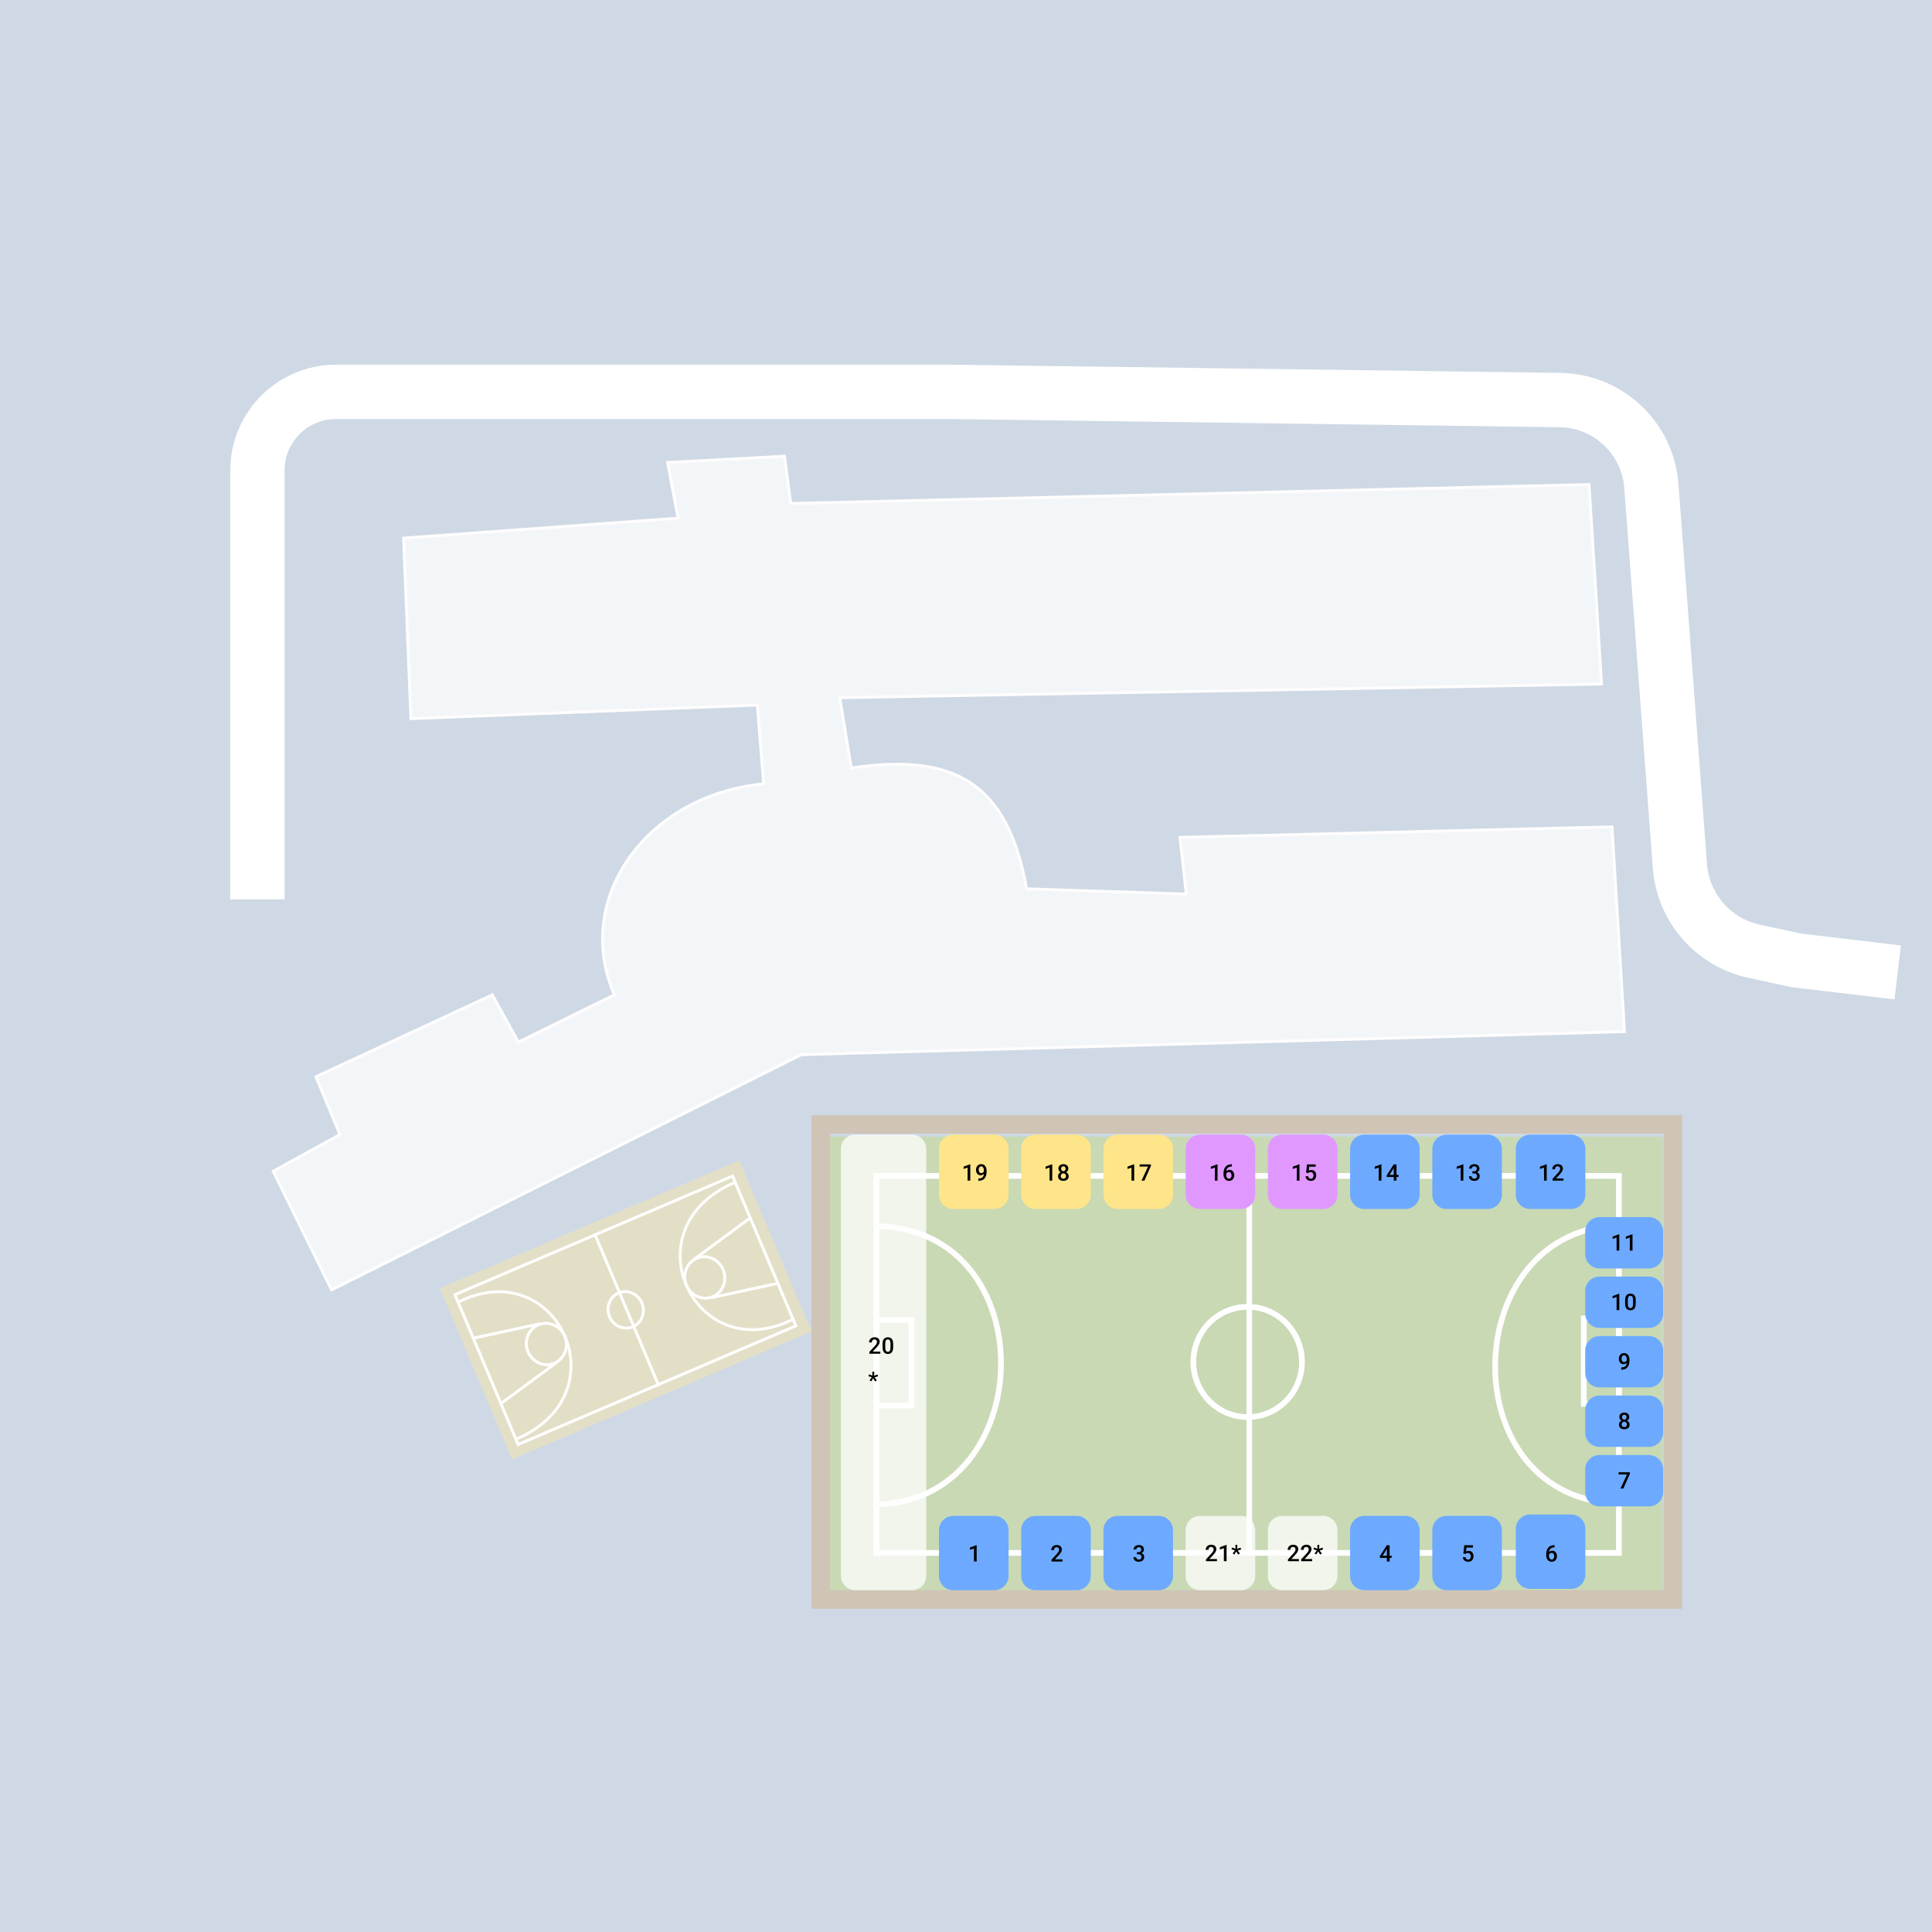
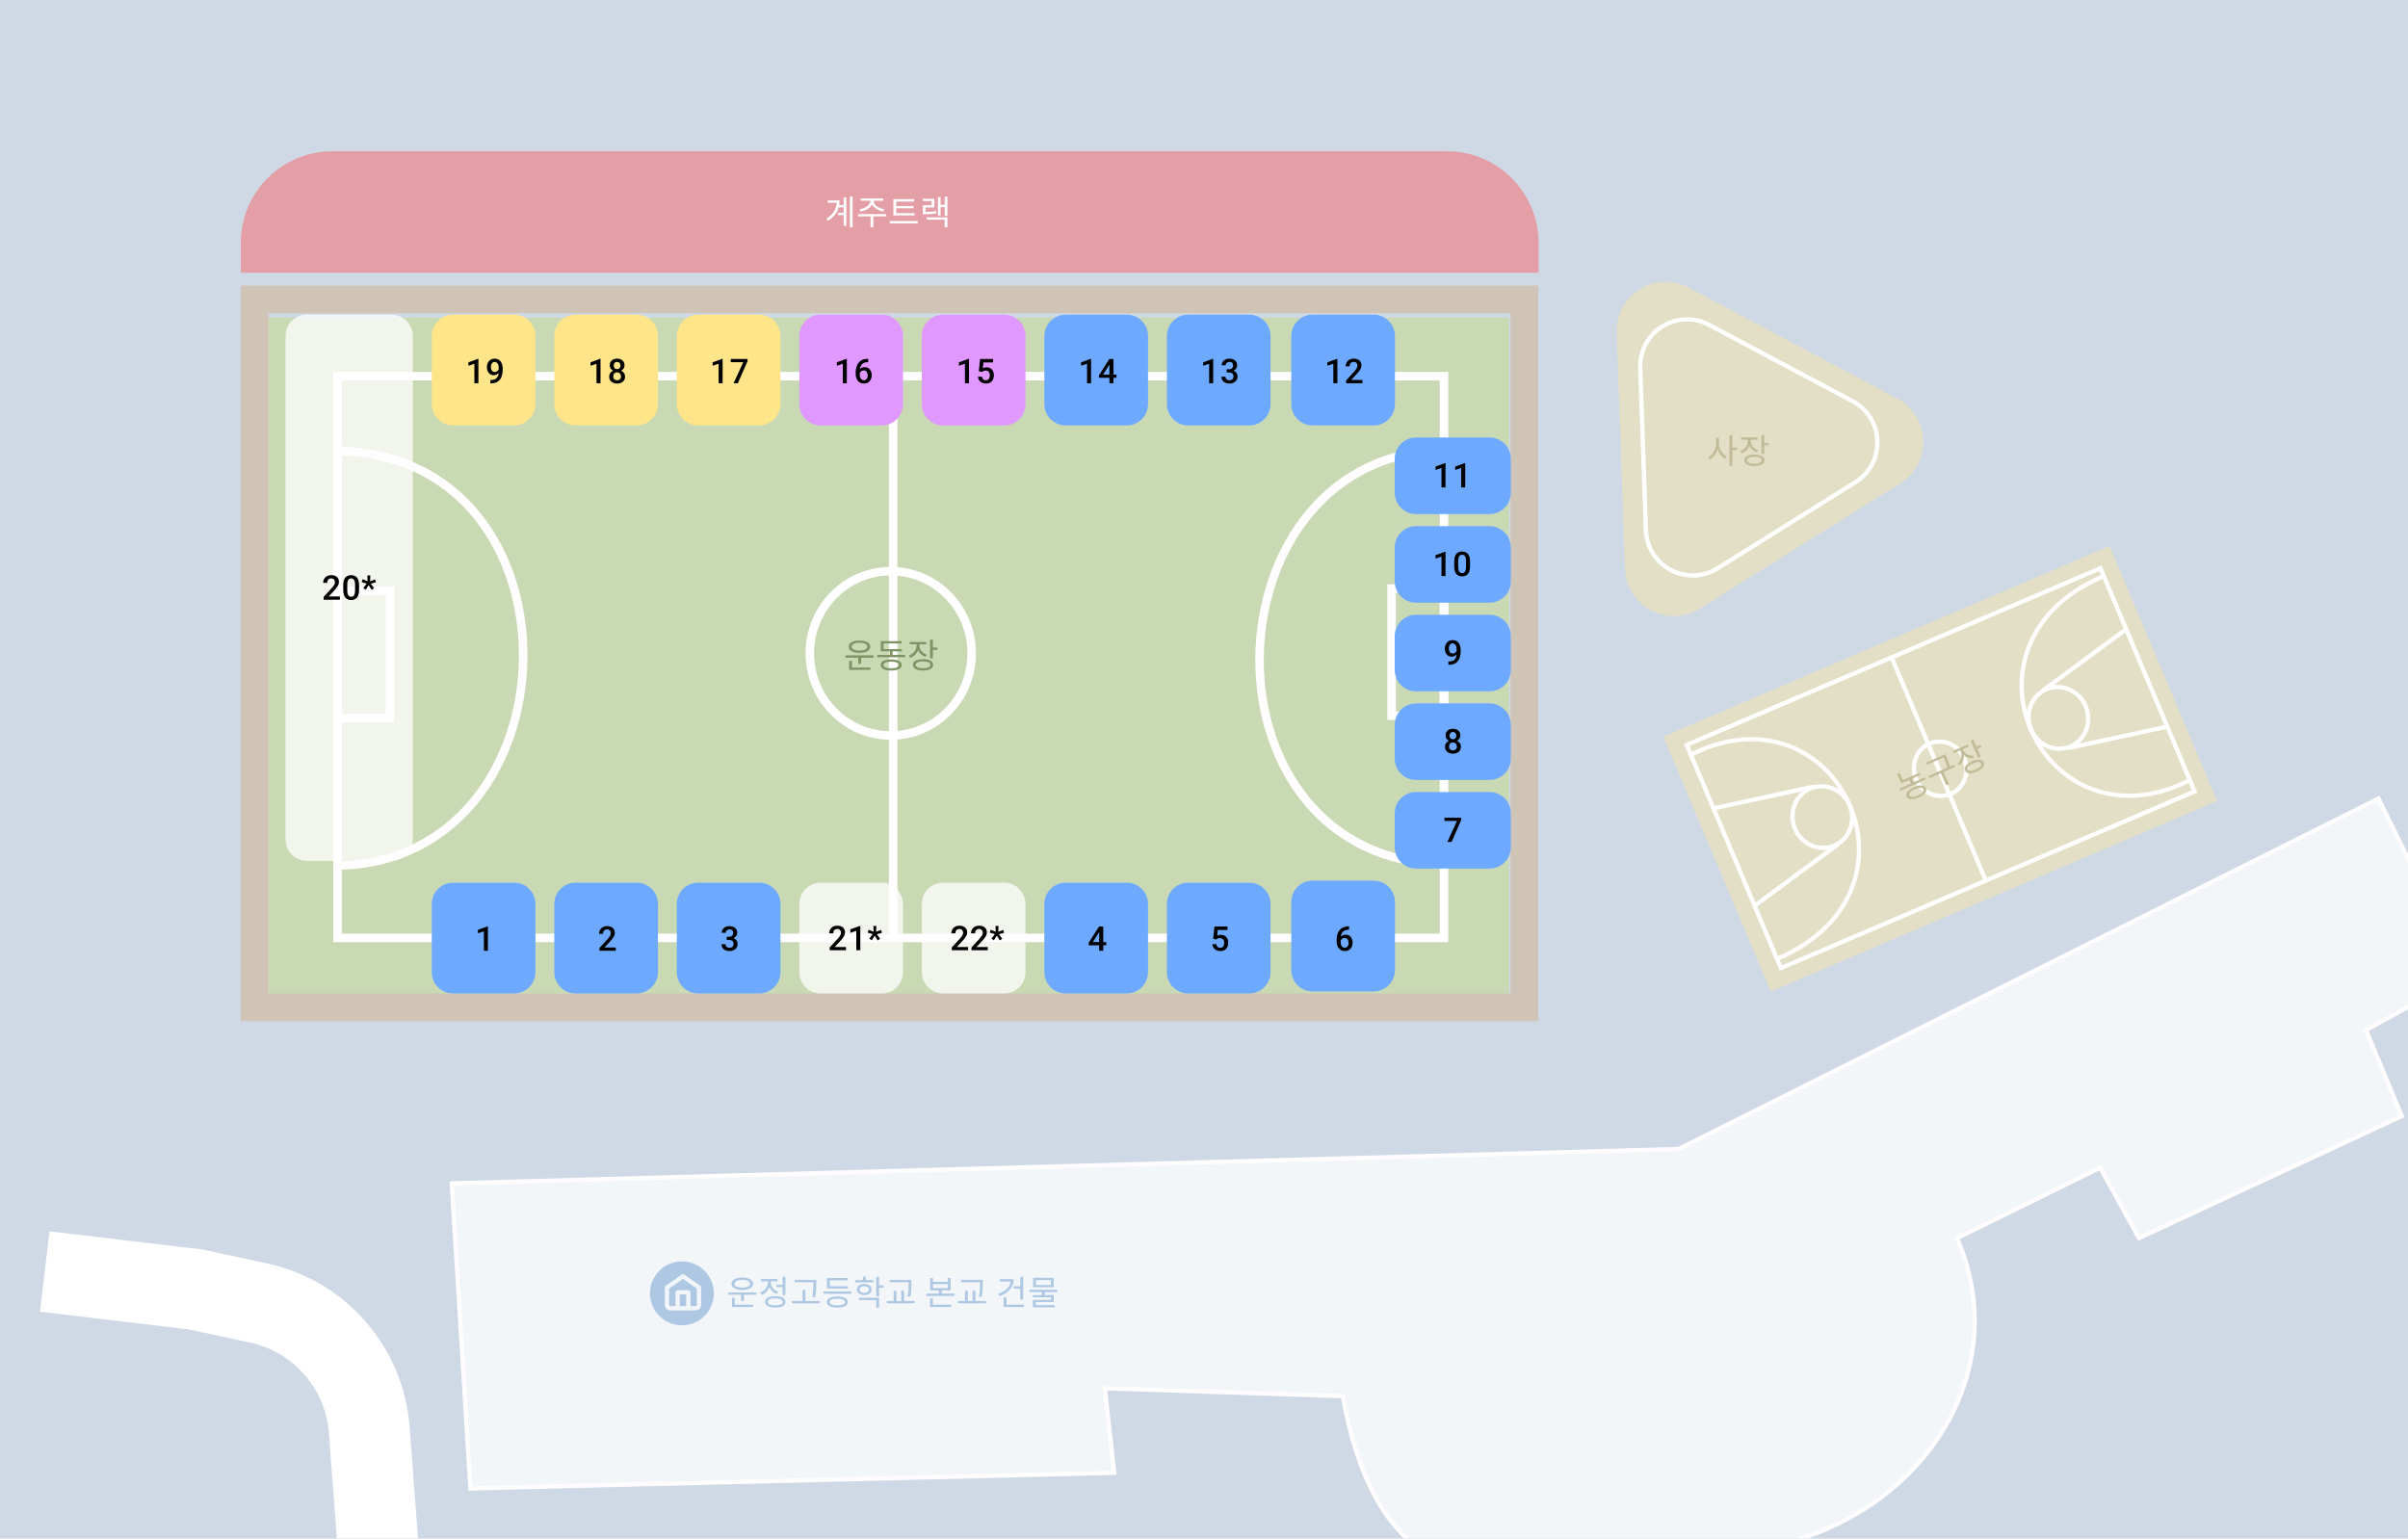
- <svg xmlns="http://www.w3.org/2000/svg" width="1351" height="1351" viewBox="0 0 1351 1351" fill="none">
-   <g id="map">
-     <rect width="1351" height="1351" fill="#CED9E5" />
+ <svg xmlns="http://www.w3.org/2000/svg" width="1130" height="722" viewBox="0 0 1130 722" fill="none">
+   <g id="map" clip-path="url(#clip0_32_23)">
+     <rect width="1130" height="722" fill="#CED9E5" />
    <g id="ì´ëì¥">
-       <rect id="Rectangle 431" x="580.012" y="794.807" width="582.601" height="318.607" fill="#C8D9B4" />
-       <rect id="Rectangle 430" x="573.946" y="786.245" width="595.875" height="332.255" stroke="#D0C4B7" stroke-width="13" />
+       <rect id="Rectangle 431" x="125.566" y="149.061" width="582.601" height="318.607" fill="#C8D9B4" />
+       <rect id="Rectangle 430" x="119.5" y="140.5" width="595.875" height="332.255" stroke="#D0C4B7" stroke-width="13" />
      <g id="line_map">
-         <rect id="Rectangle 432" x="612.855" y="822.296" width="519.199" height="263.63" stroke="white" stroke-width="4" />
-         <rect id="Rectangle 433" x="1107.5" y="921.933" width="24.559" height="59.721" stroke="white" stroke-width="4" />
-         <rect id="Rectangle 434" x="612.855" y="923.091" width="24.559" height="59.721" stroke="white" stroke-width="4" />
-         <path id="Vector 1" d="M873.597 822.033V1085.03" stroke="#FFFDFD" stroke-width="4" />
-         <path id="Ellipse 68" d="M872.455 913.823C893.405 913.823 910.437 931.055 910.437 952.372C910.437 973.69 893.405 990.922 872.455 990.922C851.504 990.922 834.472 973.69 834.472 952.372C834.472 931.055 851.504 913.823 872.455 913.823Z" stroke="white" stroke-width="4" />
-         <path id="Vector 2" d="M1134.63 856.791C1018.1 856.791 1013.54 1051.43 1134.63 1051.43M1134.63 856.791C1018.1 856.791 1013.54 1051.43 1134.63 1051.43" stroke="#FFFDFD" stroke-width="4" />
-         <path id="Vector 3" d="M610.855 1052.01C727.376 1052.01 731.945 857.37 610.855 857.37" stroke="#FFFDFD" stroke-width="4" />
+         <rect id="Rectangle 432" x="158.41" y="176.55" width="519.199" height="263.63" stroke="white" stroke-width="4" />
+         <rect id="Rectangle 433" x="653.049" y="276.187" width="24.559" height="59.721" stroke="white" stroke-width="4" />
+         <rect id="Rectangle 434" x="158.41" y="277.346" width="24.559" height="59.721" stroke="white" stroke-width="4" />
+         <path id="Vector 1" d="M419.151 176.288V439.284" stroke="#FFFDFD" stroke-width="4" />
+         <path id="Ellipse 68" d="M418.009 268.077C438.959 268.077 455.991 285.31 455.991 306.627C455.991 327.944 438.96 345.177 418.009 345.177C397.058 345.177 380.026 327.944 380.026 306.627C380.027 285.31 397.058 268.077 418.009 268.077Z" stroke="white" stroke-width="4" />
+         <path id="Vector 2" d="M680.179 211.045C563.659 211.045 559.09 405.685 680.179 405.685M680.179 211.045C563.659 211.045 559.09 405.685 680.179 405.685" stroke="#FFFDFD" stroke-width="4" />
+         <path id="Vector 3" d="M156.41 406.264C272.93 406.264 277.499 211.624 156.41 211.624" stroke="#FFFDFD" stroke-width="4" />
      </g>
    </g>
-     <path id="ë³¸êµê±´ë¬¼" d="M533.973 548.088L529.595 493.019L287.324 502.564L282.216 376.272L474.135 362.321L466.838 323.406L548.568 319L552.946 352.042L1111.19 338.825L1119.95 478.334L587.243 487.879L595.27 537.074C668.243 526.06 704.73 548.088 717.865 621.514L829.513 625.185L825.135 585.535L1127.24 578.193L1136 721.373L560.243 737.526L231.865 902L191 819.029L237.703 793.33L220.919 752.946L344.243 695.674L362.486 728.715L429.622 695.674C400.432 628.856 451.514 556.165 533.973 548.088Z" fill="white" fill-opacity="0.76" stroke="#FFFDFD" stroke-width="2" />
-     <g id="ëêµ¬ì¥">
-       <rect id="Rectangle 435" width="227.73" height="129.86" transform="matrix(0.919634 -0.392777 0.388692 0.921368 307.592 900.857)" fill="#E3DFC7" />
-       <rect id="Rectangle 436" x="1.308" y="0.529" width="211.123" height="113.7" transform="matrix(0.919634 -0.392777 0.388692 0.921368 316.722 905.357)" stroke="white" stroke-width="2" />
-       <line id="Line 1" y1="-1" x2="115.7" y2="-1" transform="matrix(0.388692 0.921368 -0.919634 0.392777 414.82 862.946)" stroke="white" stroke-width="2" />
-       <path id="Ellipse 69" d="M432.562 904.151C438.764 901.502 446.07 904.579 448.835 911.135C451.601 917.69 448.727 925.116 442.524 927.766C436.322 930.414 429.017 927.336 426.251 920.78C423.486 914.225 426.36 906.8 432.562 904.151Z" stroke="white" stroke-width="2" />
-       <g id="Group 45">
-         <path id="Ellipse 71" d="M487.179 879.885C494.224 876.876 502.513 880.375 505.649 887.809C508.786 895.243 505.529 903.673 498.483 906.682C491.438 909.691 483.149 906.193 480.013 898.758C476.876 891.324 480.133 882.894 487.179 879.885Z" stroke="white" stroke-width="2" />
-         <line id="Line 4" y1="-1" x2="48.094" y2="-1" transform="matrix(-0.805703 0.593993 -0.575762 -0.816486 523.403 851.309)" stroke="white" stroke-width="2" />
-         <line id="Line 5" y1="-1" x2="47.661" y2="-1" transform="matrix(-0.976396 0.21215 -0.222233 -0.975775 543.516 896.423)" stroke="white" stroke-width="2" />
-         <path id="Vector 5" d="M513.658 826.929C438.706 858.993 486.206 958.067 555.445 922.064" stroke="#FFFDFD" stroke-width="2" />
+     <g id="Group 47">
+       <path id="ë³¸êµê±´ë¬¼" d="M814.027 728.672L818.405 783.742L1060.68 774.196L1065.78 900.488L873.865 914.439L881.162 953.355L799.432 957.76L795.054 924.719L236.811 937.936L228.054 798.427L760.757 788.881L752.73 739.686C679.757 750.7 643.27 728.672 630.135 655.247L518.486 651.575L522.865 691.225L220.757 698.568L212 555.388L787.757 539.234L1116.14 374.761L1157 457.732L1110.3 483.431L1127.08 523.815L1003.76 581.087L985.513 548.045L918.378 581.087C947.567 647.904 896.486 720.596 814.027 728.672Z" fill="white" fill-opacity="0.76" stroke="#FFFDFD" stroke-width="2" />
+       <g id="ëêµ¬ì¥">
+         <rect id="Rectangle 435" width="227.73" height="129.86" transform="matrix(-0.919634 0.392777 -0.388692 -0.921367 1040.41 375.904)" fill="#E3DFC7" />
+         <rect id="Rectangle 436" x="-1.308" y="-0.529" width="211.123" height="113.7" transform="matrix(-0.919634 0.392777 -0.388692 -0.921367 1028.46 371.458)" stroke="white" stroke-width="2" />
+         <line id="Line 1" y1="-1" x2="115.7" y2="-1" transform="matrix(-0.388692 -0.921367 0.919634 -0.392777 933.18 413.814)" stroke="white" stroke-width="2" />
+         <path id="Ellipse 69" d="M915.438 372.61C909.236 375.259 901.93 372.181 899.164 365.626C896.399 359.07 899.273 351.644 905.476 348.995C911.678 346.346 918.983 349.425 921.748 355.98C924.514 362.536 921.64 369.96 915.438 372.61Z" stroke="white" stroke-width="2" />
+         <g id="Group 45">
+           <path id="Ellipse 71" d="M860.821 396.875C853.776 399.884 845.487 396.386 842.351 388.952C839.214 381.517 842.471 373.087 849.517 370.078C856.562 367.069 864.851 370.568 867.987 378.002C871.124 385.437 867.867 393.866 860.821 396.875Z" stroke="white" stroke-width="2" />
+           <line id="Line 4" y1="-1" x2="48.094" y2="-1" transform="matrix(0.805703 -0.593993 0.575762 0.816486 824.597 425.452)" stroke="white" stroke-width="2" />
+           <line id="Line 5" y1="-1" x2="47.661" y2="-1" transform="matrix(0.976396 -0.21215 0.222233 0.975775 804.484 380.338)" stroke="white" stroke-width="2" />
+           <path id="Vector 5" d="M834.342 449.832C909.294 417.768 861.794 318.694 792.555 354.697" stroke="#FFFDFD" stroke-width="2" />
+         </g>
+         <g id="Group 46">
+           <path id="Ellipse 71_2" d="M960.272 323.522C967.317 320.513 975.606 324.011 978.742 331.446C981.879 338.88 978.622 347.31 971.576 350.319C964.531 353.328 956.242 349.83 953.106 342.395C949.969 334.961 953.226 326.531 960.272 323.522Z" stroke="white" stroke-width="2" />
+           <line id="Line 4_2" y1="-1" x2="48.094" y2="-1" transform="matrix(-0.805703 0.593993 -0.575762 -0.816486 996.496 294.946)" stroke="white" stroke-width="2" />
+           <line id="Line 5_2" y1="-1" x2="47.661" y2="-1" transform="matrix(-0.976396 0.21215 -0.222233 -0.975775 1016.61 340.059)" stroke="white" stroke-width="2" />
+           <path id="Vector 5_2" d="M986.751 270.566C911.798 302.63 959.299 401.703 1028.54 365.701" stroke="#FFFDFD" stroke-width="2" />
+         </g>
      </g>
-       <g id="Group 46">
-         <path id="Ellipse 71_2" d="M387.728 953.239C380.683 956.248 372.394 952.749 369.258 945.315C366.121 937.88 369.378 929.451 376.423 926.442C383.469 923.432 391.758 926.931 394.894 934.365C398.03 941.8 394.774 950.229 387.728 953.239Z" stroke="white" stroke-width="2" />
-         <line id="Line 4_2" y1="-1" x2="48.094" y2="-1" transform="matrix(0.805703 -0.593993 0.575762 0.816486 351.504 981.815)" stroke="white" stroke-width="2" />
-         <line id="Line 5_2" y1="-1" x2="47.661" y2="-1" transform="matrix(0.976396 -0.21215 0.222233 0.975775 331.391 936.701)" stroke="white" stroke-width="2" />
-         <path id="Vector 5_2" d="M361.249 1006.19C436.201 974.131 388.701 875.057 319.462 911.06" stroke="#FFFDFD" stroke-width="2" />
-       </g>
+       <path id="Vector 6" d="M1168 647.828L1168 947.76C1168 978.136 1143.38 1002.76 1113 1002.76L684.228 1002.76L257.182 997.026C223.51 996.574 195.758 970.48 193.237 936.899L173.28 671.134C171.09 641.972 149.971 617.728 121.385 611.56L91.723 605.161L21 596.761" stroke="white" stroke-width="38" />
    </g>
-     <path id="Vector 6" d="M180 628.933V329C180 298.624 204.624 274 235 274H663.772L1090.82 279.734C1124.49 280.187 1152.24 306.281 1154.76 339.861L1174.72 605.627C1176.91 634.789 1198.03 659.032 1226.62 665.2L1256.28 671.6L1327 680" stroke="white" stroke-width="38" />
    <g id="booth-19">
-       <path id="Rectangle 445" d="M656.613 803.419C656.613 797.896 661.09 793.419 666.613 793.419H695.262C700.785 793.419 705.262 797.896 705.262 803.419V835.413C705.262 840.936 700.785 845.413 695.262 845.413H666.613C661.09 845.413 656.613 840.936 656.613 835.413V803.419Z" fill="#FFE589" />
+       <path id="Rectangle 445" d="M202.613 157.673C202.613 152.151 207.09 147.673 212.613 147.673H241.262C246.785 147.673 251.262 152.151 251.262 157.673V189.667C251.262 195.19 246.785 199.667 241.262 199.667H212.613C207.09 199.667 202.613 195.19 202.613 189.667V157.673Z" fill="#FFE589" />
      <text id="19" fill="black" xml:space="preserve" style="white-space: pre" font-family="Roboto" font-size="16" font-weight="500" letter-spacing="0.15px">
-         <tspan x="672.502" y="825.598">19</tspan>
+         <tspan x="218.502" y="179.853">19</tspan>
      </text>
    </g>
    <g id="booth-18">
-       <path id="Rectangle 444" d="M714.108 803.419C714.108 797.896 718.585 793.419 724.108 793.419H752.757C758.28 793.419 762.757 797.896 762.757 803.419V835.413C762.757 840.936 758.28 845.413 752.757 845.413H724.108C718.585 845.413 714.108 840.936 714.108 835.413V803.419Z" fill="#FFE589" />
+       <path id="Rectangle 444" d="M260.108 157.673C260.108 152.151 264.585 147.673 270.108 147.673H298.757C304.28 147.673 308.757 152.151 308.757 157.673V189.667C308.757 195.19 304.28 199.667 298.757 199.667H270.108C264.585 199.667 260.108 195.19 260.108 189.667V157.673Z" fill="#FFE589" />
      <text id="18" fill="black" xml:space="preserve" style="white-space: pre" font-family="Roboto" font-size="16" font-weight="500" letter-spacing="0.15px">
-         <tspan x="729.807" y="825.598">18</tspan>
+         <tspan x="275.807" y="179.853">18</tspan>
      </text>
    </g>
    <g id="booth-17">
-       <path id="Rectangle 443" d="M771.602 803.419C771.602 797.896 776.079 793.419 781.602 793.419H810.251C815.774 793.419 820.251 797.896 820.251 803.419V835.413C820.251 840.936 815.774 845.413 810.251 845.413H781.602C776.079 845.413 771.602 840.936 771.602 835.413V803.419Z" fill="#FFE589" />
+       <path id="Rectangle 443" d="M317.602 157.673C317.602 152.151 322.079 147.673 327.602 147.673H356.251C361.774 147.673 366.251 152.151 366.251 157.673V189.667C366.251 195.19 361.774 199.667 356.251 199.667H327.602C322.079 199.667 317.602 195.19 317.602 189.667V157.673Z" fill="#FFE589" />
      <text id="17" fill="black" xml:space="preserve" style="white-space: pre" font-family="Roboto" font-size="16" font-weight="500" letter-spacing="0.15px">
-         <tspan x="787.113" y="825.598">17</tspan>
+         <tspan x="333.113" y="179.853">17</tspan>
      </text>
    </g>
    <g id="booth-16">
-       <path id="Rectangle 441" d="M829.097 803.419C829.097 797.896 833.574 793.419 839.097 793.419H867.746C873.269 793.419 877.746 797.896 877.746 803.419V835.413C877.746 840.936 873.269 845.413 867.746 845.413H839.097C833.574 845.413 829.097 840.936 829.097 835.413V803.419Z" fill="#E098FF" />
+       <path id="Rectangle 441" d="M375.097 157.673C375.097 152.151 379.574 147.673 385.097 147.673H413.746C419.269 147.673 423.746 152.151 423.746 157.673V189.667C423.746 195.19 419.269 199.667 413.746 199.667H385.097C379.574 199.667 375.097 195.19 375.097 189.667V157.673Z" fill="#E098FF" />
      <text id="16" fill="black" xml:space="preserve" style="white-space: pre" font-family="Roboto" font-size="16" font-weight="500" letter-spacing="0.15px">
-         <tspan x="845.39" y="825.598">16</tspan>
+         <tspan x="391.39" y="179.853">16</tspan>
      </text>
    </g>
    <g id="booth-15">
-       <path id="Rectangle 442" d="M886.591 803.419C886.591 797.896 891.068 793.419 896.591 793.419H925.24C930.763 793.419 935.24 797.896 935.24 803.419V835.413C935.24 840.936 930.763 845.413 925.24 845.413H896.591C891.068 845.413 886.591 840.936 886.591 835.413V803.419Z" fill="#E098FF" />
+       <path id="Rectangle 442" d="M432.591 157.673C432.591 152.151 437.068 147.673 442.591 147.673H471.24C476.763 147.673 481.24 152.151 481.24 157.673V189.667C481.24 195.19 476.763 199.667 471.24 199.667H442.591C437.068 199.667 432.591 195.19 432.591 189.667V157.673Z" fill="#E098FF" />
      <text id="15" fill="black" xml:space="preserve" style="white-space: pre" font-family="Roboto" font-size="16" font-weight="500" letter-spacing="0.15px">
-         <tspan x="902.696" y="825.598">15</tspan>
+         <tspan x="448.696" y="179.853">15</tspan>
      </text>
    </g>
    <g id="booth-14">
-       <path id="Rectangle 448" d="M944.086 803.419C944.086 797.896 948.563 793.419 954.086 793.419H982.735C988.258 793.419 992.735 797.896 992.735 803.419V835.413C992.735 840.936 988.258 845.413 982.735 845.413H954.086C948.563 845.413 944.086 840.936 944.086 835.413V803.419Z" fill="#6DAAFF" />
+       <path id="Rectangle 448" d="M490.086 157.673C490.086 152.151 494.563 147.673 500.086 147.673H528.735C534.258 147.673 538.735 152.151 538.735 157.673V189.667C538.735 195.19 534.258 199.667 528.735 199.667H500.086C494.563 199.667 490.086 195.19 490.086 189.667V157.673Z" fill="#6DAAFF" />
      <text id="14" fill="black" xml:space="preserve" style="white-space: pre" font-family="Roboto" font-size="16" font-weight="500" letter-spacing="0.15px">
-         <tspan x="960.002" y="825.598">14</tspan>
+         <tspan x="506.002" y="179.853">14</tspan>
      </text>
    </g>
    <g id="booth-13">
-       <path id="Rectangle 447" d="M1001.58 803.419C1001.58 797.896 1006.06 793.419 1011.58 793.419H1040.23C1045.75 793.419 1050.23 797.896 1050.23 803.419V835.413C1050.23 840.936 1045.75 845.413 1040.23 845.413H1011.58C1006.06 845.413 1001.58 840.936 1001.58 835.413V803.419Z" fill="#6DAAFF" />
+       <path id="Rectangle 447" d="M547.58 157.673C547.58 152.151 552.057 147.673 557.58 147.673H586.229C591.752 147.673 596.229 152.151 596.229 157.673V189.667C596.229 195.19 591.752 199.667 586.229 199.667H557.58C552.057 199.667 547.58 195.19 547.58 189.667V157.673Z" fill="#6DAAFF" />
      <text id="13" fill="black" xml:space="preserve" style="white-space: pre" font-family="Roboto" font-size="16" font-weight="500" letter-spacing="0.15px">
-         <tspan x="1017.31" y="825.598">13</tspan>
+         <tspan x="563.307" y="179.853">13</tspan>
      </text>
    </g>
    <g id="booth-12">
-       <path id="Rectangle 446" d="M1059.96 803.419C1059.96 797.896 1064.44 793.419 1069.96 793.419H1098.61C1104.13 793.419 1108.61 797.896 1108.61 803.419V835.413C1108.61 840.936 1104.13 845.413 1098.61 845.413H1069.96C1064.44 845.413 1059.96 840.936 1059.96 835.413V803.419Z" fill="#6DAAFF" />
+       <path id="Rectangle 446" d="M605.959 157.673C605.959 152.151 610.436 147.673 615.959 147.673H644.608C650.131 147.673 654.608 152.151 654.608 157.673V189.667C654.608 195.19 650.131 199.667 644.608 199.667H615.959C610.436 199.667 605.959 195.19 605.959 189.667V157.673Z" fill="#6DAAFF" />
      <text id="12" fill="black" xml:space="preserve" style="white-space: pre" font-family="Roboto" font-size="16" font-weight="500" letter-spacing="0.15px">
-         <tspan x="1075.58" y="825.598">12</tspan>
+         <tspan x="621.584" y="179.853">12</tspan>
      </text>
    </g>
    <g id="booth-11">
-       <path id="Rectangle 462" d="M1108.5 861.085C1108.5 855.562 1112.97 851.085 1118.5 851.085H1153C1158.52 851.085 1163 855.562 1163 861.085V877.008C1163 882.531 1158.52 887.008 1153 887.008H1118.5C1112.97 887.008 1108.5 882.531 1108.5 877.008V861.085Z" fill="#6DAAFF" />
+       <path id="Rectangle 462" d="M654.496 215.339C654.496 209.817 658.974 205.339 664.496 205.339H699C704.523 205.339 709 209.817 709 215.339V231.263C709 236.785 704.523 241.263 699 241.263H664.496C658.974 241.263 654.496 236.785 654.496 231.263V215.339Z" fill="#6DAAFF" />
      <text id="11" fill="black" xml:space="preserve" style="white-space: pre" font-family="Roboto" font-size="16" font-weight="500" letter-spacing="0.15px">
-         <tspan x="1126.33" y="874.515">11</tspan>
+         <tspan x="672.334" y="228.77">11</tspan>
      </text>
    </g>
    <g id="booth-10">
-       <path id="Rectangle 461" d="M1108.5 902.68C1108.5 897.157 1112.97 892.68 1118.5 892.68H1153C1158.52 892.68 1163 897.157 1163 902.68V918.603C1163 924.126 1158.52 928.603 1153 928.603H1118.5C1112.97 928.603 1108.5 924.126 1108.5 918.603V902.68Z" fill="#6DAAFF" />
+       <path id="Rectangle 461" d="M654.496 256.935C654.496 251.412 658.974 246.935 664.496 246.935H699C704.523 246.935 709 251.412 709 256.935V272.858C709 278.381 704.523 282.858 699 282.858H664.496C658.974 282.858 654.496 278.381 654.496 272.858V256.935Z" fill="#6DAAFF" />
      <text id="10" fill="black" xml:space="preserve" style="white-space: pre" font-family="Roboto" font-size="16" font-weight="500" letter-spacing="0.15px">
-         <tspan x="1126.33" y="916.11">10</tspan>
+         <tspan x="672.334" y="270.365">10</tspan>
      </text>
    </g>
    <g id="booth-9">
-       <path id="Rectangle 460" d="M1108.5 944.275C1108.5 938.752 1112.97 934.275 1118.5 934.275H1153C1158.52 934.275 1163 938.752 1163 944.275V960.198C1163 965.721 1158.52 970.198 1153 970.198H1118.5C1112.97 970.198 1108.5 965.721 1108.5 960.198V944.275Z" fill="#6DAAFF" />
+       <path id="Rectangle 460" d="M654.496 298.53C654.496 293.007 658.974 288.53 664.496 288.53H699C704.523 288.53 709 293.007 709 298.53V314.453C709 319.976 704.523 324.453 699 324.453H664.496C658.974 324.453 654.496 319.976 654.496 314.453V298.53Z" fill="#6DAAFF" />
      <text id="9" fill="black" xml:space="preserve" style="white-space: pre" font-family="Roboto" font-size="16" font-weight="500" letter-spacing="0.15px">
-         <tspan x="1131.29" y="957.706">9</tspan>
+         <tspan x="677.289" y="311.96">9</tspan>
      </text>
    </g>
    <g id="booth-8">
-       <path id="Rectangle 459" d="M1108.5 985.87C1108.5 980.348 1112.97 975.87 1118.5 975.87H1153C1158.52 975.87 1163 980.348 1163 985.87V1001.79C1163 1007.32 1158.52 1011.79 1153 1011.79H1118.5C1112.97 1011.79 1108.5 1007.32 1108.5 1001.79V985.87Z" fill="#6DAAFF" />
+       <path id="Rectangle 459" d="M654.496 340.125C654.496 334.602 658.974 330.125 664.496 330.125H699C704.523 330.125 709 334.602 709 340.125V356.048C709 361.571 704.523 366.048 699 366.048H664.496C658.974 366.048 654.496 361.571 654.496 356.048V340.125Z" fill="#6DAAFF" />
      <text id="8" fill="black" xml:space="preserve" style="white-space: pre" font-family="Roboto" font-size="16" font-weight="500" letter-spacing="0.15px">
-         <tspan x="1131.29" y="999.301">8</tspan>
+         <tspan x="677.289" y="353.555">8</tspan>
      </text>
    </g>
    <g id="booth-6">
-       <path id="Rectangle 454" d="M1059.96 1069.06C1059.96 1063.54 1064.44 1059.06 1069.96 1059.06H1098.61C1104.13 1059.06 1108.61 1063.54 1108.61 1069.06V1101.05C1108.61 1106.58 1104.13 1111.05 1098.61 1111.05H1069.96C1064.44 1111.05 1059.96 1106.58 1059.96 1101.05V1069.06Z" fill="#6DAAFF" />
+       <path id="Rectangle 454" d="M605.959 423.315C605.959 417.792 610.436 413.315 615.959 413.315H644.608C650.131 413.315 654.608 417.792 654.608 423.315V455.309C654.608 460.832 650.131 465.309 644.608 465.309H615.959C610.436 465.309 605.959 460.832 605.959 455.309V423.315Z" fill="#6DAAFF" />
      <text id="6" fill="black" xml:space="preserve" style="white-space: pre" font-family="Roboto" font-size="16" font-weight="500" letter-spacing="0.15px">
-         <tspan x="1080.3" y="1091.94">6</tspan>
+         <tspan x="626.303" y="446.199">6</tspan>
      </text>
    </g>
    <g id="booth-7">
-       <path id="Rectangle 458" d="M1108.5 1027.47C1108.5 1021.94 1112.97 1017.47 1118.5 1017.47H1153C1158.52 1017.47 1163 1021.94 1163 1027.47V1043.39C1163 1048.91 1158.52 1053.39 1153 1053.39H1118.5C1112.97 1053.39 1108.5 1048.91 1108.5 1043.39V1027.47Z" fill="#6DAAFF" />
+       <path id="Rectangle 458" d="M654.496 381.72C654.496 376.197 658.974 371.72 664.496 371.72H699C704.523 371.72 709 376.197 709 381.72V397.643C709 403.166 704.523 407.643 699 407.643H664.496C658.974 407.643 654.496 403.166 654.496 397.643V381.72Z" fill="#6DAAFF" />
      <text id="7" fill="black" xml:space="preserve" style="white-space: pre" font-family="Roboto" font-size="16" font-weight="500" letter-spacing="0.15px">
-         <tspan x="1131.29" y="1040.9">7</tspan>
+         <tspan x="677.289" y="395.15">7</tspan>
      </text>
    </g>
    <g id="booth-5">
-       <path id="Rectangle 455" d="M1001.58 1070.01C1001.58 1064.48 1006.06 1060.01 1011.58 1060.01H1040.23C1045.75 1060.01 1050.23 1064.48 1050.23 1070.01V1102C1050.23 1107.52 1045.75 1112 1040.23 1112H1011.58C1006.06 1112 1001.58 1107.52 1001.58 1102V1070.01Z" fill="#6DAAFF" />
+       <path id="Rectangle 455" d="M547.58 424.261C547.58 418.738 552.057 414.261 557.58 414.261H586.229C591.752 414.261 596.229 418.738 596.229 424.261V456.255C596.229 461.777 591.752 466.255 586.229 466.255H557.58C552.057 466.255 547.58 461.777 547.58 456.255V424.261Z" fill="#6DAAFF" />
      <text id="5" fill="black" xml:space="preserve" style="white-space: pre" font-family="Roboto" font-size="16" font-weight="500" letter-spacing="0.15px">
-         <tspan x="1021.92" y="1091.94">5</tspan>
+         <tspan x="567.924" y="446.199">5</tspan>
      </text>
    </g>
    <g id="booth-4">
-       <path id="Rectangle 456" d="M944.086 1070.01C944.086 1064.48 948.563 1060.01 954.086 1060.01H982.735C988.258 1060.01 992.735 1064.48 992.735 1070.01V1102C992.735 1107.52 988.258 1112 982.735 1112H954.086C948.563 1112 944.086 1107.52 944.086 1102V1070.01Z" fill="#6DAAFF" />
+       <path id="Rectangle 456" d="M490.086 424.261C490.086 418.738 494.563 414.261 500.086 414.261H528.735C534.258 414.261 538.735 418.738 538.735 424.261V456.255C538.735 461.777 534.258 466.255 528.735 466.255H500.086C494.563 466.255 490.086 461.777 490.086 456.255V424.261Z" fill="#6DAAFF" />
      <text id="4" fill="black" xml:space="preserve" style="white-space: pre" font-family="Roboto" font-size="16" font-weight="500" letter-spacing="0.15px">
-         <tspan x="964.43" y="1091.94">4</tspan>
+         <tspan x="510.43" y="446.199">4</tspan>
      </text>
    </g>
    <g id="booth-22">
-       <path id="Rectangle 449" d="M886.591 1070.01C886.591 1064.48 891.068 1060.01 896.591 1060.01H925.24C930.763 1060.01 935.24 1064.48 935.24 1070.01V1102C935.24 1107.52 930.763 1112 925.24 1112H896.591C891.068 1112 886.591 1107.52 886.591 1102V1070.01Z" fill="white" fill-opacity="0.75" />
+       <path id="Rectangle 449" d="M432.591 424.261C432.591 418.738 437.068 414.261 442.591 414.261H471.24C476.763 414.261 481.24 418.738 481.24 424.261V456.255C481.24 461.777 476.763 466.255 471.24 466.255H442.591C437.068 466.255 432.591 461.777 432.591 456.255V424.261Z" fill="white" fill-opacity="0.75" />
      <text id="22*" fill="black" xml:space="preserve" style="white-space: pre" font-family="Roboto" font-size="16" font-weight="500" letter-spacing="0.15px">
-         <tspan x="899.782" y="1091.73">22*</tspan>
+         <tspan x="445.782" y="445.984">22*</tspan>
      </text>
    </g>
    <g id="booth-21">
-       <path id="Rectangle 450" d="M829.097 1070.01C829.097 1064.48 833.574 1060.01 839.097 1060.01H867.746C873.269 1060.01 877.746 1064.48 877.746 1070.01V1102C877.746 1107.52 873.269 1112 867.746 1112H839.097C833.574 1112 829.097 1107.52 829.097 1102V1070.01Z" fill="white" fill-opacity="0.75" />
+       <path id="Rectangle 450" d="M375.097 424.261C375.097 418.738 379.574 414.261 385.097 414.261H413.746C419.269 414.261 423.746 418.738 423.746 424.261V456.255C423.746 461.777 419.269 466.255 413.746 466.255H385.097C379.574 466.255 375.097 461.777 375.097 456.255V424.261Z" fill="white" fill-opacity="0.75" />
      <text id="21*" fill="black" xml:space="preserve" style="white-space: pre" font-family="Roboto" font-size="16" font-weight="500" letter-spacing="0.15px">
-         <tspan x="842.476" y="1091.73">21*</tspan>
+         <tspan x="388.476" y="445.984">21*</tspan>
      </text>
    </g>
    <g id="booth-3">
-       <path id="Rectangle 451" d="M771.602 1070.01C771.602 1064.48 776.079 1060.01 781.602 1060.01H810.251C815.774 1060.01 820.251 1064.48 820.251 1070.01V1102C820.251 1107.52 815.774 1112 810.251 1112H781.602C776.079 1112 771.602 1107.52 771.602 1102V1070.01Z" fill="#6DAAFF" />
+       <path id="Rectangle 451" d="M317.602 424.261C317.602 418.738 322.079 414.261 327.602 414.261H356.251C361.774 414.261 366.251 418.738 366.251 424.261V456.255C366.251 461.777 361.774 466.255 356.251 466.255H327.602C322.079 466.255 317.602 461.777 317.602 456.255V424.261Z" fill="#6DAAFF" />
      <text id="3" fill="black" xml:space="preserve" style="white-space: pre" font-family="Roboto" font-size="16" font-weight="500" letter-spacing="0.15px">
-         <tspan x="791.946" y="1091.94">3</tspan>
+         <tspan x="337.946" y="446.199">3</tspan>
      </text>
    </g>
    <g id="booth-2">
-       <path id="Rectangle 452" d="M714.108 1070.01C714.108 1064.48 718.585 1060.01 724.108 1060.01H752.757C758.28 1060.01 762.757 1064.48 762.757 1070.01V1102C762.757 1107.52 758.28 1112 752.757 1112H724.108C718.585 1112 714.108 1107.52 714.108 1102V1070.01Z" fill="#6DAAFF" />
+       <path id="Rectangle 452" d="M260.108 424.261C260.108 418.738 264.585 414.261 270.108 414.261H298.757C304.28 414.261 308.757 418.738 308.757 424.261V456.255C308.757 461.777 304.28 466.255 298.757 466.255H270.108C264.585 466.255 260.108 461.777 260.108 456.255V424.261Z" fill="#6DAAFF" />
      <text id="2" fill="black" xml:space="preserve" style="white-space: pre" font-family="Roboto" font-size="16" font-weight="500" letter-spacing="0.15px">
-         <tspan x="734.452" y="1091.94">2</tspan>
+         <tspan x="280.452" y="446.199">2</tspan>
      </text>
    </g>
    <g id="booth-1">
-       <path id="Rectangle 453" d="M656.613 1070.01C656.613 1064.48 661.09 1060.01 666.613 1060.01H695.262C700.785 1060.01 705.262 1064.48 705.262 1070.01V1102C705.262 1107.52 700.785 1112 695.262 1112H666.613C661.09 1112 656.613 1107.52 656.613 1102V1070.01Z" fill="#6DAAFF" />
+       <path id="Rectangle 453" d="M202.613 424.261C202.613 418.738 207.09 414.261 212.613 414.261H241.262C246.785 414.261 251.262 418.738 251.262 424.261V456.255C251.262 461.777 246.785 466.255 241.262 466.255H212.613C207.09 466.255 202.613 461.777 202.613 456.255V424.261Z" fill="#6DAAFF" />
      <text id="1" fill="black" xml:space="preserve" style="white-space: pre" font-family="Roboto" font-size="16" font-weight="500" letter-spacing="0.15px">
-         <tspan x="676.958" y="1091.94">1</tspan>
+         <tspan x="222.958" y="446.199">1</tspan>
      </text>
    </g>
    <g id="booth-20">
-       <path id="Rectangle 457" d="M588 803.419C588 797.896 592.477 793.419 598 793.419H637.695C643.217 793.419 647.695 797.896 647.695 803.419V1102C647.695 1107.52 643.217 1112 637.695 1112H598C592.477 1112 588 1107.52 588 1102V803.419Z" fill="white" fill-opacity="0.75" />
+       <path id="Rectangle 457" d="M134 157.673C134 152.151 138.477 147.673 144 147.673H183.695C189.217 147.673 193.695 152.151 193.695 157.673V394.02C193.695 399.543 189.217 404.02 183.695 404.02H144C138.477 404.02 134 399.543 134 394.02V157.673Z" fill="white" fill-opacity="0.75" />
      <text id="20*" fill="black" xml:space="preserve" style="white-space: pre" font-family="Roboto" font-size="16" font-weight="500" letter-spacing="0.15px">
-         <tspan x="607.069" y="946.651">20</tspan>
-         <tspan x="607.069" y="970.651">*</tspan>
+         <tspan x="151" y="281.469">20*</tspan>
      </text>
    </g>
+     <path id="Subtract" d="M320 592C328.284 592 335 598.716 335 607C335 615.284 328.284 622 320 622C311.716 622 305 615.284 305 607C305 598.716 311.716 592 320 592ZM321.073 598.181C320.772 597.97 320.384 597.943 320.061 598.102L319.927 598.181L312.427 603.431C312.159 603.618 312 603.924 312 604.25V612.5C312 613.199 312.31 613.845 312.819 614.304C313.326 614.759 313.992 615 314.667 615H326.333C327.008 615 327.674 614.759 328.181 614.304C328.69 613.845 329 613.199 329 612.5V604.25C329 603.924 328.841 603.618 328.573 603.431L321.073 598.181ZM327 604.771V612.5C327 612.597 326.958 612.713 326.843 612.817C326.724 612.924 326.542 613 326.333 613H324V606.5C324 605.948 323.552 605.5 323 605.5H318C317.448 605.5 317 605.948 317 606.5V613H314.667C314.458 613 314.276 612.924 314.157 612.817C314.042 612.714 314 612.597 314 612.5V604.771L320.5 600.22L327 604.771ZM322 607.5V613H319V607.5H322Z" fill="#AEC8E3" />
+     <text id="ì´ì ê³ ë±íêµ ë³¸êµ ê±´ë¬¼" fill="#AEC8E3" xml:space="preserve" style="white-space: pre" font-family="Roboto" font-size="16" font-weight="500" letter-spacing="0.15px">
+       <tspan x="341" y="612.469">운정고등학교 본교 건물</tspan>
+     </text>
+     <text id="ì´ëì¥_2" fill="#7E9464" xml:space="preserve" style="white-space: pre" font-family="Roboto" font-size="16" font-weight="500" letter-spacing="0.15px">
+       <tspan x="396" y="313.469">운동장</tspan>
+     </text>
+     <text id="ëêµ¬ì¥_2" transform="translate(886.064 360.189) rotate(-24)" fill="#C1BB97" xml:space="preserve" style="white-space: pre" font-family="Roboto" font-size="16" font-weight="500" letter-spacing="0.15px">
+       <tspan x="0" y="17.469">농구장</tspan>
+     </text>
+     <path id="Rectangle 463" d="M113 114C113 90.252 132.252 71 156 71H679C702.748 71 722 90.252 722 114V128H113V114Z" fill="#E49FA6" />
+     <path id="Polygon 1" d="M758.676 156.104C758.058 138.409 776.826 126.681 792.459 134.994L890.335 187.035C905.968 195.347 906.741 217.466 891.726 226.848L797.718 285.59C782.703 294.973 763.162 284.582 762.544 266.888L758.676 156.104Z" fill="#E3DFC7" />
+     <path id="Polygon 2" d="M769.714 172.668C769.123 155.742 787.076 144.524 802.029 152.475L869.318 188.254C884.271 196.204 885.011 217.361 870.649 226.335L806.018 266.721C791.656 275.695 772.965 265.756 772.374 248.831L769.714 172.668Z" stroke="white" stroke-width="2" />
+     <text id="ì¬ì¥" fill="#C1BB97" xml:space="preserve" style="white-space: pre" font-family="Roboto" font-size="16" font-weight="500" letter-spacing="0.15px">
+       <tspan x="801" y="217.469">사장</tspan>
+     </text>
+     <text id="ê³ì£¼í¸ë" fill="white" xml:space="preserve" style="white-space: pre" font-family="Roboto" font-size="16" font-weight="500" letter-spacing="0.15px">
+       <tspan x="387" y="105.469">계주트랙</tspan>
+     </text>
  </g>
+   <defs>
+     <clipPath id="clip0_32_23">
+       <rect width="1130" height="722" fill="white" />
+     </clipPath>
+   </defs>
</svg>
